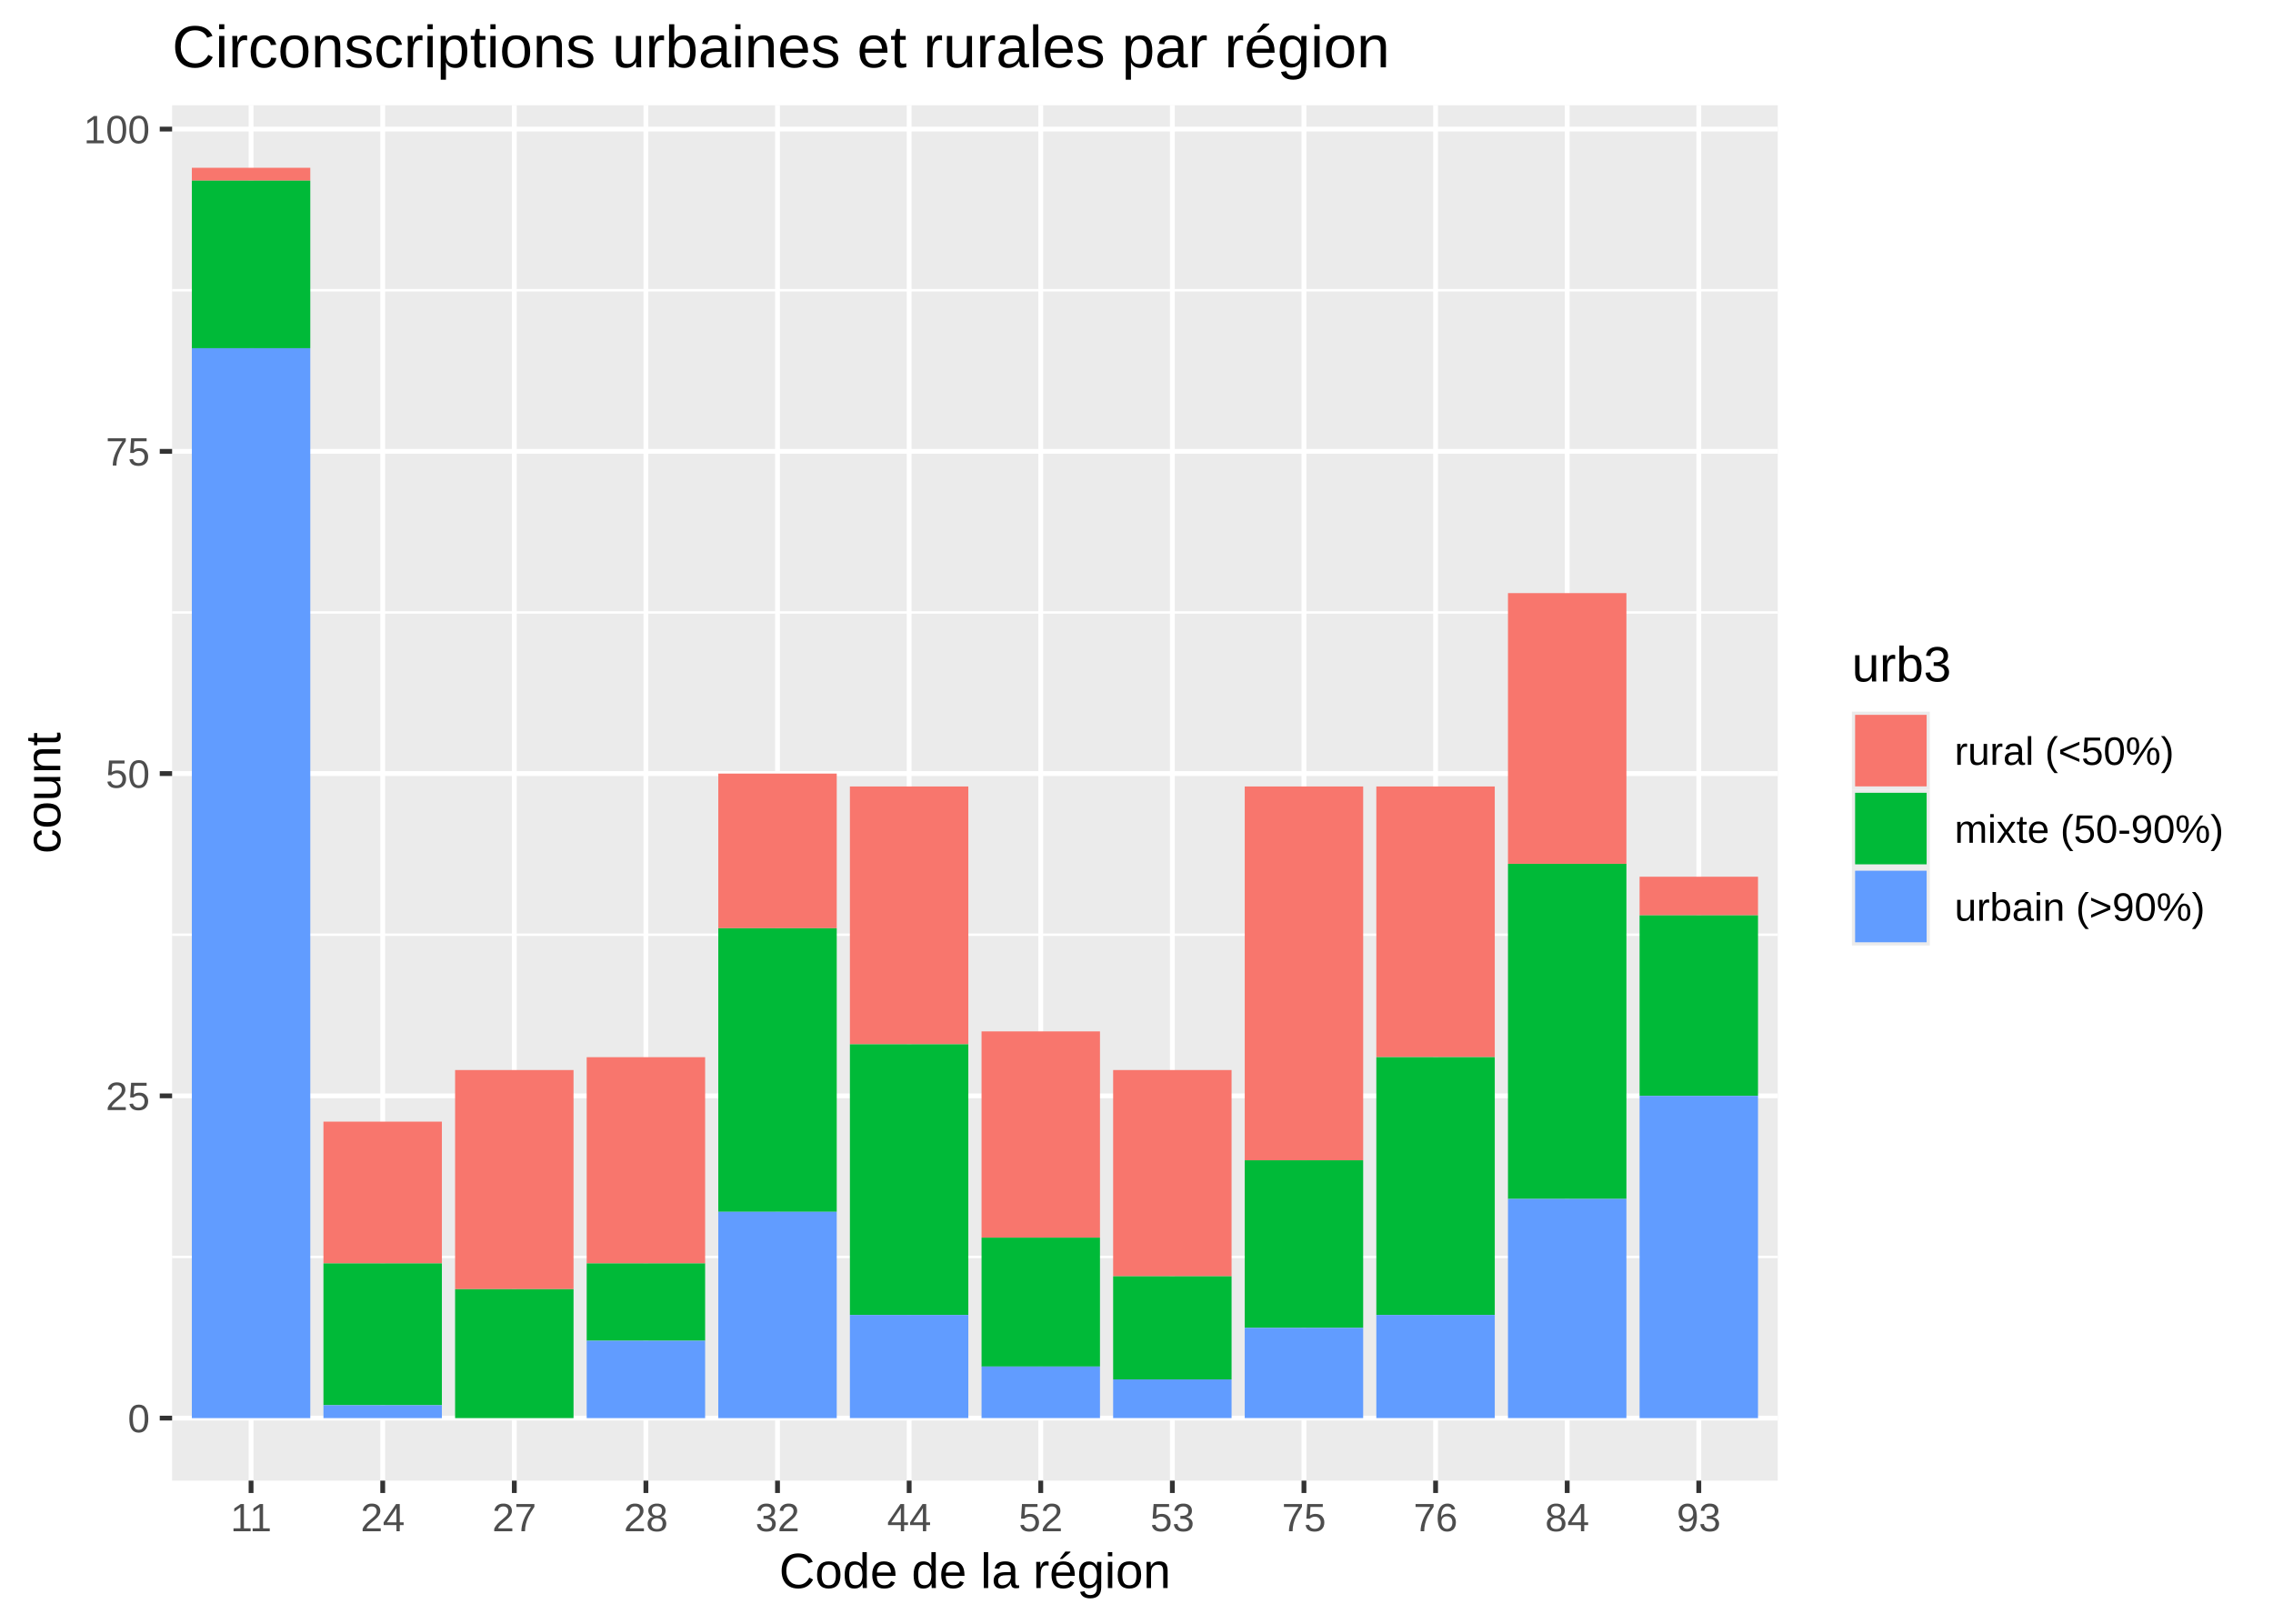
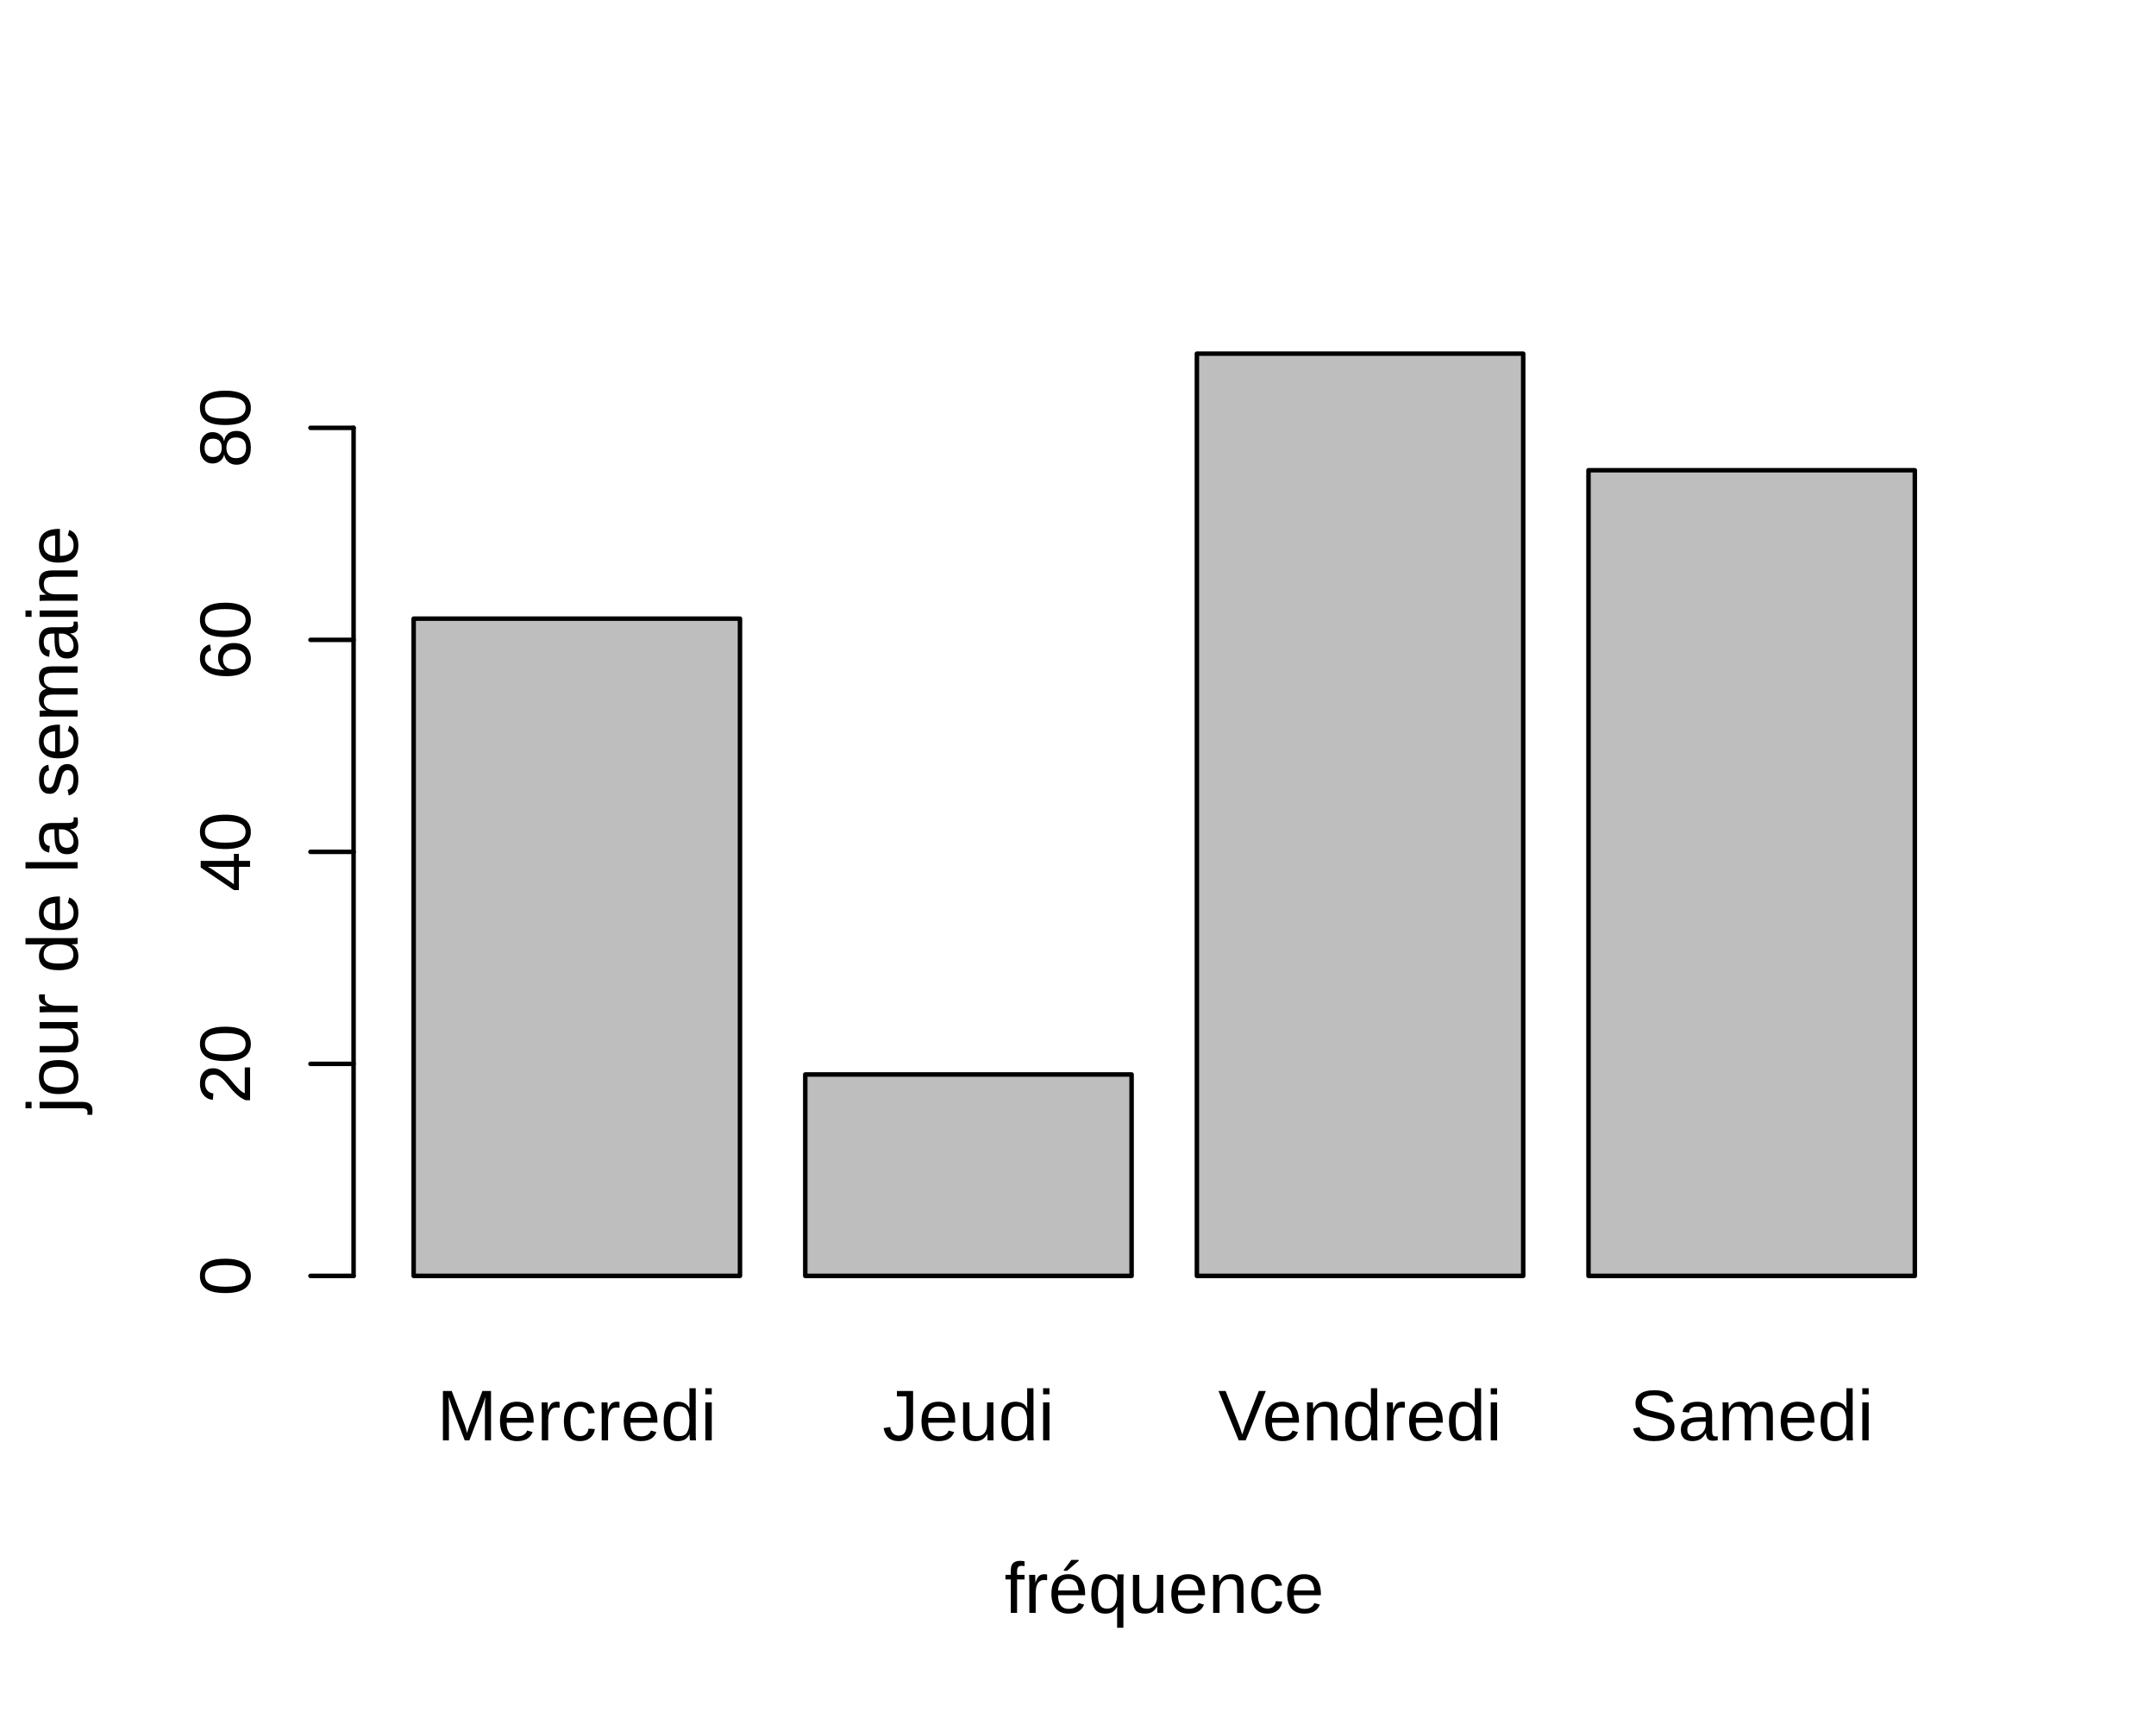
- <svg xmlns="http://www.w3.org/2000/svg" class="svglite" width="504.00pt" height="360.00pt" viewBox="0 0 504.00 360.00">
+ <svg xmlns="http://www.w3.org/2000/svg" class="svglite" width="360.00pt" height="288.00pt" viewBox="0 0 360.00 288.00">
  <defs>
    <style type="text/css">
    .svglite line, .svglite polyline, .svglite polygon, .svglite path, .svglite rect, .svglite circle {
      fill: none;
      stroke: #000000;
      stroke-linecap: round;
      stroke-linejoin: round;
      stroke-miterlimit: 10.00;
    }
    .svglite text {
      white-space: pre;
    }
  </style>
  </defs>
  <rect width="100%" height="100%" style="stroke: none; fill: #FFFFFF;" />
  <defs>
-     <clipPath id="cpMC4wMHw1MDQuMDB8MC4wMHwzNjAuMDA=">
-       <rect x="0.00" y="0.00" width="504.00" height="360.00" />
+     <clipPath id="cpMC4wMHwzNjAuMDB8MC4wMHwyODguMDA=">
+       <rect x="0.00" y="0.00" width="360.00" height="288.00" />
    </clipPath>
  </defs>
-   <g clip-path="url(#cpMC4wMHw1MDQuMDB8MC4wMHwzNjAuMDA=)">
-     <rect x="0.00" y="0.00" width="504.00" height="360.00" style="stroke-width: 1.07; stroke: #FFFFFF; fill: #FFFFFF;" />
-   </g>
-   <defs>
-     <clipPath id="cpMzguMTZ8Mzk0LjE5fDIzLjM0fDMyOC4yNw==">
-       <rect x="38.16" y="23.34" width="356.03" height="304.93" />
-     </clipPath>
-   </defs>
-   <g clip-path="url(#cpMzguMTZ8Mzk0LjE5fDIzLjM0fDMyOC4yNw==)">
-     <rect x="38.16" y="23.34" width="356.03" height="304.93" style="stroke-width: 1.07; stroke: none; fill: #EBEBEB;" />
-     <polyline points="38.16,278.68 394.19,278.68 " style="stroke-width: 0.53; stroke: #FFFFFF; stroke-linecap: butt;" />
-     <polyline points="38.16,207.24 394.19,207.24 " style="stroke-width: 0.53; stroke: #FFFFFF; stroke-linecap: butt;" />
-     <polyline points="38.16,135.79 394.19,135.79 " style="stroke-width: 0.53; stroke: #FFFFFF; stroke-linecap: butt;" />
-     <polyline points="38.16,64.35 394.19,64.35 " style="stroke-width: 0.53; stroke: #FFFFFF; stroke-linecap: butt;" />
-     <polyline points="38.16,314.41 394.19,314.41 " style="stroke-width: 1.07; stroke: #FFFFFF; stroke-linecap: butt;" />
-     <polyline points="38.16,242.96 394.19,242.96 " style="stroke-width: 1.07; stroke: #FFFFFF; stroke-linecap: butt;" />
-     <polyline points="38.16,171.51 394.19,171.51 " style="stroke-width: 1.07; stroke: #FFFFFF; stroke-linecap: butt;" />
-     <polyline points="38.16,100.07 394.19,100.07 " style="stroke-width: 1.07; stroke: #FFFFFF; stroke-linecap: butt;" />
-     <polyline points="38.16,28.62 394.19,28.62 " style="stroke-width: 1.07; stroke: #FFFFFF; stroke-linecap: butt;" />
-     <polyline points="55.67,328.27 55.67,23.34 " style="stroke-width: 1.07; stroke: #FFFFFF; stroke-linecap: butt;" />
-     <polyline points="84.86,328.27 84.86,23.34 " style="stroke-width: 1.07; stroke: #FFFFFF; stroke-linecap: butt;" />
-     <polyline points="114.04,328.27 114.04,23.34 " style="stroke-width: 1.07; stroke: #FFFFFF; stroke-linecap: butt;" />
-     <polyline points="143.22,328.27 143.22,23.34 " style="stroke-width: 1.07; stroke: #FFFFFF; stroke-linecap: butt;" />
-     <polyline points="172.40,328.27 172.40,23.34 " style="stroke-width: 1.07; stroke: #FFFFFF; stroke-linecap: butt;" />
-     <polyline points="201.59,328.27 201.59,23.34 " style="stroke-width: 1.07; stroke: #FFFFFF; stroke-linecap: butt;" />
-     <polyline points="230.77,328.27 230.77,23.34 " style="stroke-width: 1.07; stroke: #FFFFFF; stroke-linecap: butt;" />
-     <polyline points="259.95,328.27 259.95,23.34 " style="stroke-width: 1.07; stroke: #FFFFFF; stroke-linecap: butt;" />
-     <polyline points="289.13,328.27 289.13,23.34 " style="stroke-width: 1.07; stroke: #FFFFFF; stroke-linecap: butt;" />
-     <polyline points="318.32,328.27 318.32,23.34 " style="stroke-width: 1.07; stroke: #FFFFFF; stroke-linecap: butt;" />
-     <polyline points="347.50,328.27 347.50,23.34 " style="stroke-width: 1.07; stroke: #FFFFFF; stroke-linecap: butt;" />
-     <polyline points="376.68,328.27 376.68,23.34 " style="stroke-width: 1.07; stroke: #FFFFFF; stroke-linecap: butt;" />
-     <rect x="42.54" y="37.20" width="26.26" height="2.86" style="stroke-width: 1.07; stroke: none; stroke-linecap: butt; stroke-linejoin: miter; fill: #F8766D;" />
-     <rect x="42.54" y="40.05" width="26.26" height="37.15" style="stroke-width: 1.07; stroke: none; stroke-linecap: butt; stroke-linejoin: miter; fill: #00BA38;" />
-     <rect x="42.54" y="77.21" width="26.26" height="237.20" style="stroke-width: 1.07; stroke: none; stroke-linecap: butt; stroke-linejoin: miter; fill: #619CFF;" />
-     <rect x="71.72" y="248.68" width="26.26" height="31.44" style="stroke-width: 1.07; stroke: none; stroke-linecap: butt; stroke-linejoin: miter; fill: #F8766D;" />
-     <rect x="71.72" y="280.11" width="26.26" height="31.44" style="stroke-width: 1.07; stroke: none; stroke-linecap: butt; stroke-linejoin: miter; fill: #00BA38;" />
-     <rect x="71.72" y="311.55" width="26.26" height="2.86" style="stroke-width: 1.07; stroke: none; stroke-linecap: butt; stroke-linejoin: miter; fill: #619CFF;" />
-     <rect x="100.91" y="237.24" width="26.26" height="48.58" style="stroke-width: 1.07; stroke: none; stroke-linecap: butt; stroke-linejoin: miter; fill: #F8766D;" />
-     <rect x="100.91" y="285.83" width="26.26" height="28.58" style="stroke-width: 1.07; stroke: none; stroke-linecap: butt; stroke-linejoin: miter; fill: #00BA38;" />
-     <rect x="130.09" y="234.39" width="26.26" height="45.73" style="stroke-width: 1.07; stroke: none; stroke-linecap: butt; stroke-linejoin: miter; fill: #F8766D;" />
-     <rect x="130.09" y="280.11" width="26.26" height="17.15" style="stroke-width: 1.07; stroke: none; stroke-linecap: butt; stroke-linejoin: miter; fill: #00BA38;" />
-     <rect x="130.09" y="297.26" width="26.26" height="17.15" style="stroke-width: 1.07; stroke: none; stroke-linecap: butt; stroke-linejoin: miter; fill: #619CFF;" />
-     <rect x="159.27" y="171.51" width="26.26" height="34.29" style="stroke-width: 1.07; stroke: none; stroke-linecap: butt; stroke-linejoin: miter; fill: #F8766D;" />
-     <rect x="159.27" y="205.81" width="26.26" height="62.87" style="stroke-width: 1.07; stroke: none; stroke-linecap: butt; stroke-linejoin: miter; fill: #00BA38;" />
-     <rect x="159.27" y="268.68" width="26.26" height="45.73" style="stroke-width: 1.07; stroke: none; stroke-linecap: butt; stroke-linejoin: miter; fill: #619CFF;" />
-     <rect x="188.45" y="174.37" width="26.26" height="57.16" style="stroke-width: 1.07; stroke: none; stroke-linecap: butt; stroke-linejoin: miter; fill: #F8766D;" />
-     <rect x="188.45" y="231.53" width="26.26" height="60.01" style="stroke-width: 1.07; stroke: none; stroke-linecap: butt; stroke-linejoin: miter; fill: #00BA38;" />
-     <rect x="188.45" y="291.54" width="26.26" height="22.86" style="stroke-width: 1.07; stroke: none; stroke-linecap: butt; stroke-linejoin: miter; fill: #619CFF;" />
-     <rect x="217.64" y="228.67" width="26.26" height="45.73" style="stroke-width: 1.07; stroke: none; stroke-linecap: butt; stroke-linejoin: miter; fill: #F8766D;" />
-     <rect x="217.64" y="274.40" width="26.26" height="28.58" style="stroke-width: 1.07; stroke: none; stroke-linecap: butt; stroke-linejoin: miter; fill: #00BA38;" />
-     <rect x="217.64" y="302.97" width="26.26" height="11.43" style="stroke-width: 1.07; stroke: none; stroke-linecap: butt; stroke-linejoin: miter; fill: #619CFF;" />
-     <rect x="246.82" y="237.24" width="26.26" height="45.73" style="stroke-width: 1.07; stroke: none; stroke-linecap: butt; stroke-linejoin: miter; fill: #F8766D;" />
-     <rect x="246.82" y="282.97" width="26.26" height="22.86" style="stroke-width: 1.07; stroke: none; stroke-linecap: butt; stroke-linejoin: miter; fill: #00BA38;" />
-     <rect x="246.82" y="305.83" width="26.26" height="8.57" style="stroke-width: 1.07; stroke: none; stroke-linecap: butt; stroke-linejoin: miter; fill: #619CFF;" />
-     <rect x="276.00" y="174.37" width="26.26" height="82.88" style="stroke-width: 1.07; stroke: none; stroke-linecap: butt; stroke-linejoin: miter; fill: #F8766D;" />
-     <rect x="276.00" y="257.25" width="26.26" height="37.15" style="stroke-width: 1.07; stroke: none; stroke-linecap: butt; stroke-linejoin: miter; fill: #00BA38;" />
-     <rect x="276.00" y="294.40" width="26.26" height="20.00" style="stroke-width: 1.07; stroke: none; stroke-linecap: butt; stroke-linejoin: miter; fill: #619CFF;" />
-     <rect x="305.18" y="174.37" width="26.26" height="60.01" style="stroke-width: 1.07; stroke: none; stroke-linecap: butt; stroke-linejoin: miter; fill: #F8766D;" />
-     <rect x="305.18" y="234.39" width="26.26" height="57.16" style="stroke-width: 1.07; stroke: none; stroke-linecap: butt; stroke-linejoin: miter; fill: #00BA38;" />
-     <rect x="305.18" y="291.54" width="26.26" height="22.86" style="stroke-width: 1.07; stroke: none; stroke-linecap: butt; stroke-linejoin: miter; fill: #619CFF;" />
-     <rect x="334.37" y="131.50" width="26.26" height="60.01" style="stroke-width: 1.07; stroke: none; stroke-linecap: butt; stroke-linejoin: miter; fill: #F8766D;" />
-     <rect x="334.37" y="191.52" width="26.26" height="74.30" style="stroke-width: 1.07; stroke: none; stroke-linecap: butt; stroke-linejoin: miter; fill: #00BA38;" />
-     <rect x="334.37" y="265.82" width="26.26" height="48.58" style="stroke-width: 1.07; stroke: none; stroke-linecap: butt; stroke-linejoin: miter; fill: #619CFF;" />
-     <rect x="363.55" y="194.38" width="26.26" height="8.57" style="stroke-width: 1.07; stroke: none; stroke-linecap: butt; stroke-linejoin: miter; fill: #F8766D;" />
-     <rect x="363.55" y="202.95" width="26.26" height="40.01" style="stroke-width: 1.07; stroke: none; stroke-linecap: butt; stroke-linejoin: miter; fill: #00BA38;" />
-     <rect x="363.55" y="242.96" width="26.26" height="71.45" style="stroke-width: 1.07; stroke: none; stroke-linecap: butt; stroke-linejoin: miter; fill: #619CFF;" />
-   </g>
-   <g clip-path="url(#cpMC4wMHw1MDQuMDB8MC4wMHwzNjAuMDA=)">
-     <text x="33.23" y="317.56" text-anchor="end" style="font-size: 8.80px;fill: #4D4D4D; font-family: &quot;Arial&quot;;" textLength="4.90px" lengthAdjust="spacingAndGlyphs">0</text>
-     <text x="33.23" y="246.11" text-anchor="end" style="font-size: 8.80px;fill: #4D4D4D; font-family: &quot;Arial&quot;;" textLength="9.79px" lengthAdjust="spacingAndGlyphs">25</text>
-     <text x="33.23" y="174.67" text-anchor="end" style="font-size: 8.80px;fill: #4D4D4D; font-family: &quot;Arial&quot;;" textLength="9.79px" lengthAdjust="spacingAndGlyphs">50</text>
-     <text x="33.23" y="103.22" text-anchor="end" style="font-size: 8.80px;fill: #4D4D4D; font-family: &quot;Arial&quot;;" textLength="9.79px" lengthAdjust="spacingAndGlyphs">75</text>
-     <text x="33.23" y="31.78" text-anchor="end" style="font-size: 8.80px;fill: #4D4D4D; font-family: &quot;Arial&quot;;" textLength="14.69px" lengthAdjust="spacingAndGlyphs">100</text>
-     <polyline points="35.42,314.41 38.16,314.41 " style="stroke-width: 1.07; stroke: #333333; stroke-linecap: butt;" />
-     <polyline points="35.42,242.96 38.16,242.96 " style="stroke-width: 1.07; stroke: #333333; stroke-linecap: butt;" />
-     <polyline points="35.42,171.51 38.16,171.51 " style="stroke-width: 1.07; stroke: #333333; stroke-linecap: butt;" />
-     <polyline points="35.42,100.07 38.16,100.07 " style="stroke-width: 1.07; stroke: #333333; stroke-linecap: butt;" />
-     <polyline points="35.42,28.62 38.16,28.62 " style="stroke-width: 1.07; stroke: #333333; stroke-linecap: butt;" />
-     <polyline points="55.67,331.01 55.67,328.27 " style="stroke-width: 1.07; stroke: #333333; stroke-linecap: butt;" />
-     <polyline points="84.86,331.01 84.86,328.27 " style="stroke-width: 1.07; stroke: #333333; stroke-linecap: butt;" />
-     <polyline points="114.04,331.01 114.04,328.27 " style="stroke-width: 1.07; stroke: #333333; stroke-linecap: butt;" />
-     <polyline points="143.22,331.01 143.22,328.27 " style="stroke-width: 1.07; stroke: #333333; stroke-linecap: butt;" />
-     <polyline points="172.40,331.01 172.40,328.27 " style="stroke-width: 1.07; stroke: #333333; stroke-linecap: butt;" />
-     <polyline points="201.59,331.01 201.59,328.27 " style="stroke-width: 1.07; stroke: #333333; stroke-linecap: butt;" />
-     <polyline points="230.77,331.01 230.77,328.27 " style="stroke-width: 1.07; stroke: #333333; stroke-linecap: butt;" />
-     <polyline points="259.95,331.01 259.95,328.27 " style="stroke-width: 1.07; stroke: #333333; stroke-linecap: butt;" />
-     <polyline points="289.13,331.01 289.13,328.27 " style="stroke-width: 1.07; stroke: #333333; stroke-linecap: butt;" />
-     <polyline points="318.32,331.01 318.32,328.27 " style="stroke-width: 1.07; stroke: #333333; stroke-linecap: butt;" />
-     <polyline points="347.50,331.01 347.50,328.27 " style="stroke-width: 1.07; stroke: #333333; stroke-linecap: butt;" />
-     <polyline points="376.68,331.01 376.68,328.27 " style="stroke-width: 1.07; stroke: #333333; stroke-linecap: butt;" />
-     <text x="55.67" y="339.50" text-anchor="middle" style="font-size: 8.80px;fill: #4D4D4D; font-family: &quot;Arial&quot;;" textLength="9.79px" lengthAdjust="spacingAndGlyphs">11</text>
-     <text x="84.86" y="339.50" text-anchor="middle" style="font-size: 8.80px;fill: #4D4D4D; font-family: &quot;Arial&quot;;" textLength="9.79px" lengthAdjust="spacingAndGlyphs">24</text>
-     <text x="114.04" y="339.50" text-anchor="middle" style="font-size: 8.80px;fill: #4D4D4D; font-family: &quot;Arial&quot;;" textLength="9.79px" lengthAdjust="spacingAndGlyphs">27</text>
-     <text x="143.22" y="339.50" text-anchor="middle" style="font-size: 8.80px;fill: #4D4D4D; font-family: &quot;Arial&quot;;" textLength="9.79px" lengthAdjust="spacingAndGlyphs">28</text>
-     <text x="172.40" y="339.50" text-anchor="middle" style="font-size: 8.80px;fill: #4D4D4D; font-family: &quot;Arial&quot;;" textLength="9.79px" lengthAdjust="spacingAndGlyphs">32</text>
-     <text x="201.59" y="339.50" text-anchor="middle" style="font-size: 8.80px;fill: #4D4D4D; font-family: &quot;Arial&quot;;" textLength="9.79px" lengthAdjust="spacingAndGlyphs">44</text>
-     <text x="230.77" y="339.50" text-anchor="middle" style="font-size: 8.80px;fill: #4D4D4D; font-family: &quot;Arial&quot;;" textLength="9.79px" lengthAdjust="spacingAndGlyphs">52</text>
-     <text x="259.95" y="339.50" text-anchor="middle" style="font-size: 8.80px;fill: #4D4D4D; font-family: &quot;Arial&quot;;" textLength="9.79px" lengthAdjust="spacingAndGlyphs">53</text>
-     <text x="289.13" y="339.50" text-anchor="middle" style="font-size: 8.80px;fill: #4D4D4D; font-family: &quot;Arial&quot;;" textLength="9.79px" lengthAdjust="spacingAndGlyphs">75</text>
-     <text x="318.32" y="339.50" text-anchor="middle" style="font-size: 8.80px;fill: #4D4D4D; font-family: &quot;Arial&quot;;" textLength="9.79px" lengthAdjust="spacingAndGlyphs">76</text>
-     <text x="347.50" y="339.50" text-anchor="middle" style="font-size: 8.80px;fill: #4D4D4D; font-family: &quot;Arial&quot;;" textLength="9.79px" lengthAdjust="spacingAndGlyphs">84</text>
-     <text x="376.68" y="339.50" text-anchor="middle" style="font-size: 8.80px;fill: #4D4D4D; font-family: &quot;Arial&quot;;" textLength="9.79px" lengthAdjust="spacingAndGlyphs">93</text>
-     <text x="216.18" y="352.09" text-anchor="middle" style="font-size: 11.00px; font-family: &quot;Arial&quot;;" textLength="86.85px" lengthAdjust="spacingAndGlyphs">Code de la région</text>
-     <text transform="translate(13.37,175.80) rotate(-90)" text-anchor="middle" style="font-size: 11.00px; font-family: &quot;Arial&quot;;" textLength="26.91px" lengthAdjust="spacingAndGlyphs">count</text>
-     <rect x="405.15" y="136.50" width="93.37" height="78.60" style="stroke-width: 1.07; stroke: none; fill: #FFFFFF;" />
-     <text x="410.63" y="151.09" style="font-size: 11.00px; font-family: &quot;Arial&quot;;" textLength="22.02px" lengthAdjust="spacingAndGlyphs">urb3</text>
-     <rect x="410.63" y="157.78" width="17.28" height="17.28" style="stroke-width: 1.07; stroke: none; fill: #EBEBEB;" />
-     <rect x="411.34" y="158.49" width="15.86" height="15.86" style="stroke-width: 1.07; stroke: none; stroke-linecap: butt; stroke-linejoin: miter; fill: #F8766D;" />
-     <rect x="410.63" y="175.06" width="17.28" height="17.28" style="stroke-width: 1.07; stroke: none; fill: #EBEBEB;" />
-     <rect x="411.34" y="175.77" width="15.86" height="15.86" style="stroke-width: 1.07; stroke: none; stroke-linecap: butt; stroke-linejoin: miter; fill: #00BA38;" />
-     <rect x="410.63" y="192.34" width="17.28" height="17.28" style="stroke-width: 1.07; stroke: none; fill: #EBEBEB;" />
-     <rect x="411.34" y="193.05" width="15.86" height="15.86" style="stroke-width: 1.07; stroke: none; stroke-linecap: butt; stroke-linejoin: miter; fill: #619CFF;" />
-     <text x="433.39" y="169.58" style="font-size: 8.80px; font-family: &quot;Arial&quot;;" textLength="51.10px" lengthAdjust="spacingAndGlyphs">rural (&lt;50%) </text>
-     <text x="433.39" y="186.86" style="font-size: 8.80px; font-family: &quot;Arial&quot;;" textLength="59.65px" lengthAdjust="spacingAndGlyphs">mixte (50-90%)</text>
-     <text x="433.39" y="204.14" style="font-size: 8.80px; font-family: &quot;Arial&quot;;" textLength="55.52px" lengthAdjust="spacingAndGlyphs">urbain (&gt;90%)</text>
-     <text x="38.16" y="14.94" style="font-size: 13.20px; font-family: &quot;Arial&quot;;" textLength="269.81px" lengthAdjust="spacingAndGlyphs">Circonscriptions urbaines et rurales par région</text>
+   <g clip-path="url(#cpMC4wMHwzNjAuMDB8MC4wMHwyODguMDA=)">
+     <rect x="69.07" y="103.29" width="54.49" height="109.73" style="stroke-width: 0.75; fill: #BEBEBE;" />
+     <rect x="134.46" y="179.39" width="54.49" height="33.63" style="stroke-width: 0.75; fill: #BEBEBE;" />
+     <rect x="199.85" y="59.04" width="54.49" height="153.98" style="stroke-width: 0.75; fill: #BEBEBE;" />
+     <rect x="265.24" y="78.51" width="54.49" height="134.51" style="stroke-width: 0.75; fill: #BEBEBE;" />
+     <text x="96.31" y="240.48" text-anchor="middle" style="font-size: 12.00px; font-family: &quot;Arial&quot;;" textLength="46.67px" lengthAdjust="spacingAndGlyphs">Mercredi</text>
+     <text x="161.70" y="240.48" text-anchor="middle" style="font-size: 12.00px; font-family: &quot;Arial&quot;;" textLength="28.68px" lengthAdjust="spacingAndGlyphs">Jeudi</text>
+     <text x="227.10" y="240.48" text-anchor="middle" style="font-size: 12.00px; font-family: &quot;Arial&quot;;" textLength="48.04px" lengthAdjust="spacingAndGlyphs">Vendredi</text>
+     <text x="292.49" y="240.48" text-anchor="middle" style="font-size: 12.00px; font-family: &quot;Arial&quot;;" textLength="40.69px" lengthAdjust="spacingAndGlyphs">Samedi</text>
+     <text x="194.40" y="269.28" text-anchor="middle" style="font-size: 12.00px; font-family: &quot;Arial&quot;;" textLength="53.37px" lengthAdjust="spacingAndGlyphs">fréquence</text>
+     <text transform="translate(12.96,136.80) rotate(-90)" text-anchor="middle" style="font-size: 12.00px; font-family: &quot;Arial&quot;;" textLength="98.05px" lengthAdjust="spacingAndGlyphs">jour de la semaine</text>
+     <line x1="59.04" y1="213.02" x2="59.04" y2="71.43" style="stroke-width: 0.75;" />
+     <line x1="59.04" y1="213.02" x2="51.84" y2="213.02" style="stroke-width: 0.75;" />
+     <line x1="59.04" y1="177.62" x2="51.84" y2="177.62" style="stroke-width: 0.75;" />
+     <line x1="59.04" y1="142.22" x2="51.84" y2="142.22" style="stroke-width: 0.75;" />
+     <line x1="59.04" y1="106.83" x2="51.84" y2="106.83" style="stroke-width: 0.75;" />
+     <line x1="59.04" y1="71.43" x2="51.84" y2="71.43" style="stroke-width: 0.75;" />
+     <text transform="translate(41.76,213.02) rotate(-90)" text-anchor="middle" style="font-size: 12.00px; font-family: &quot;Arial&quot;;" textLength="6.67px" lengthAdjust="spacingAndGlyphs">0</text>
+     <text transform="translate(41.76,177.62) rotate(-90)" text-anchor="middle" style="font-size: 12.00px; font-family: &quot;Arial&quot;;" textLength="13.35px" lengthAdjust="spacingAndGlyphs">20</text>
+     <text transform="translate(41.76,142.22) rotate(-90)" text-anchor="middle" style="font-size: 12.00px; font-family: &quot;Arial&quot;;" textLength="13.35px" lengthAdjust="spacingAndGlyphs">40</text>
+     <text transform="translate(41.76,106.83) rotate(-90)" text-anchor="middle" style="font-size: 12.00px; font-family: &quot;Arial&quot;;" textLength="13.35px" lengthAdjust="spacingAndGlyphs">60</text>
+     <text transform="translate(41.76,71.43) rotate(-90)" text-anchor="middle" style="font-size: 12.00px; font-family: &quot;Arial&quot;;" textLength="13.35px" lengthAdjust="spacingAndGlyphs">80</text>
  </g>
</svg>
